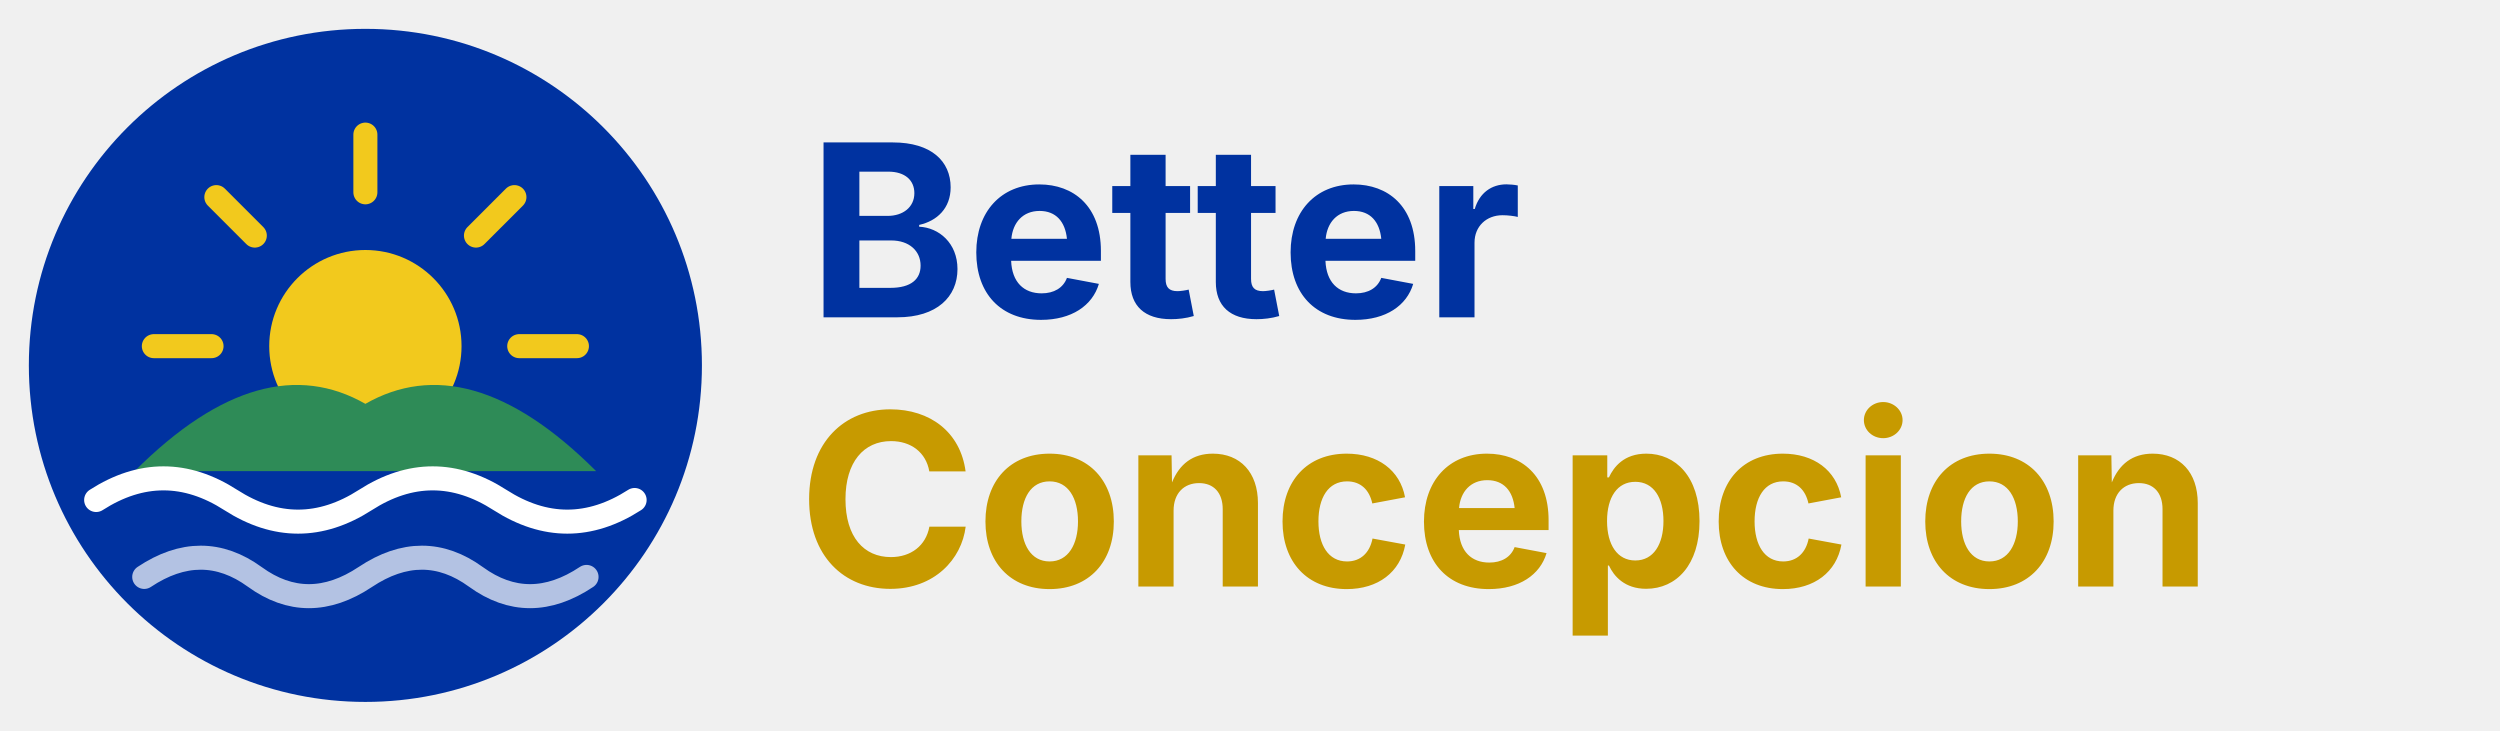
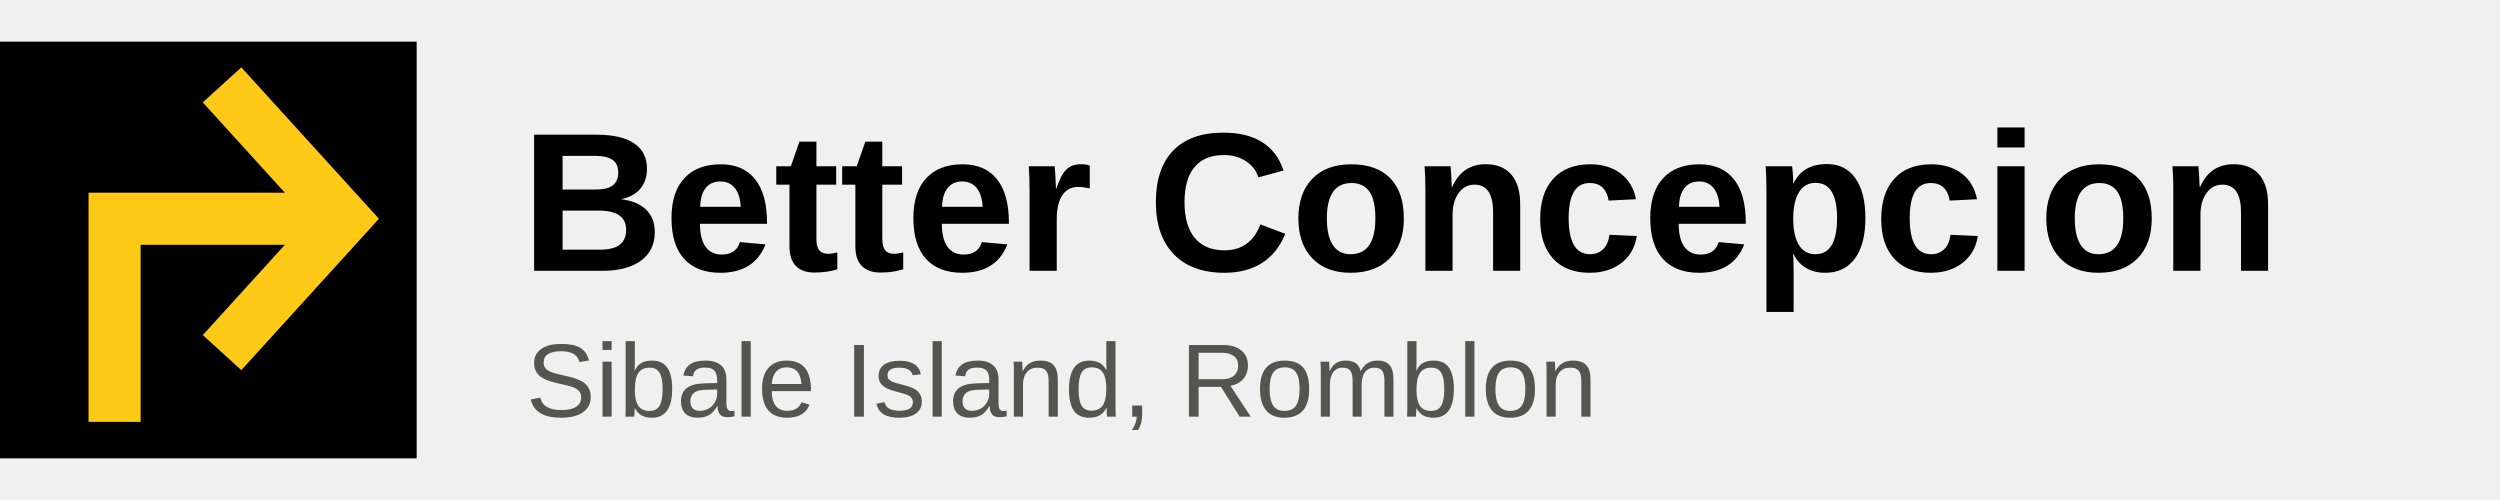
- <svg xmlns="http://www.w3.org/2000/svg" viewBox="0 0 520 152" role="img" aria-label="Better Concepcion">
-   <g transform="translate(6 6)">
-     <circle cx="70" cy="70" r="70" fill="#0032a0" />
-     <g fill="#f2c91d">
-       <circle cx="70" cy="66" r="20" />
-       <g stroke="#f2c91d" stroke-width="5" stroke-linecap="round">
-         <line x1="70" y1="22" x2="70" y2="34" />
-         <line x1="39" y1="35" x2="47" y2="43" />
-         <line x1="101" y1="35" x2="93" y2="43" />
-         <line x1="26" y1="66" x2="38" y2="66" />
-         <line x1="102" y1="66" x2="114" y2="66" />
-       </g>
-     </g>
-     <path d="M22 92 C40 74 56 70 70 78 C84 70 100 74 118 92 Z" fill="#2e8b57" />
-     <path d="M14 98 q14 -9 28 0 t28 0 t28 0 t28 0" fill="none" stroke="#fff" stroke-width="5" stroke-linecap="round" />
-     <path d="M24 114 q12 -8 23 0 t23 0 t23 0 t23 0" fill="none" stroke="#fff" stroke-width="5" stroke-linecap="round" opacity=".7" />
-   </g>
-   <text x="168" y="66" font-family="'Segoe UI', Inter, Roboto, Arial, sans-serif" font-size="50" font-weight="700" fill="#0032a0">Better</text>
-   <text x="166" y="122" font-family="'Segoe UI', Inter, Roboto, Arial, sans-serif" font-size="50" font-weight="700" fill="#c79a00">Concepcion</text>
+ <svg xmlns="http://www.w3.org/2000/svg" viewBox="0 0 480 96" role="img" aria-label="Better Concepcion">
+   <rect x="0" y="8" width="80" height="80" fill="#000" stroke="#FFC917" stroke-width="0" />
+   <path d="M22 76V42h34" fill="none" stroke="#FFC917" stroke-width="10" stroke-linecap="square" />
+   <path d="M46 20l20 22-20 22" fill="none" stroke="#FFC917" stroke-width="10" stroke-linecap="square" />
+   <text x="100" y="52" font-family="'Atkinson Hyperlegible Next','Atkinson Hyperlegible','Segoe UI',Arial,sans-serif" font-size="38" font-weight="800" fill="#000000">Better Concepcion</text>
+   <text x="101" y="80" font-family="'Atkinson Hyperlegible Next','Atkinson Hyperlegible','Segoe UI',Arial,sans-serif" font-size="20" fill="#55554f">Sibale Island, Romblon</text>
</svg>
